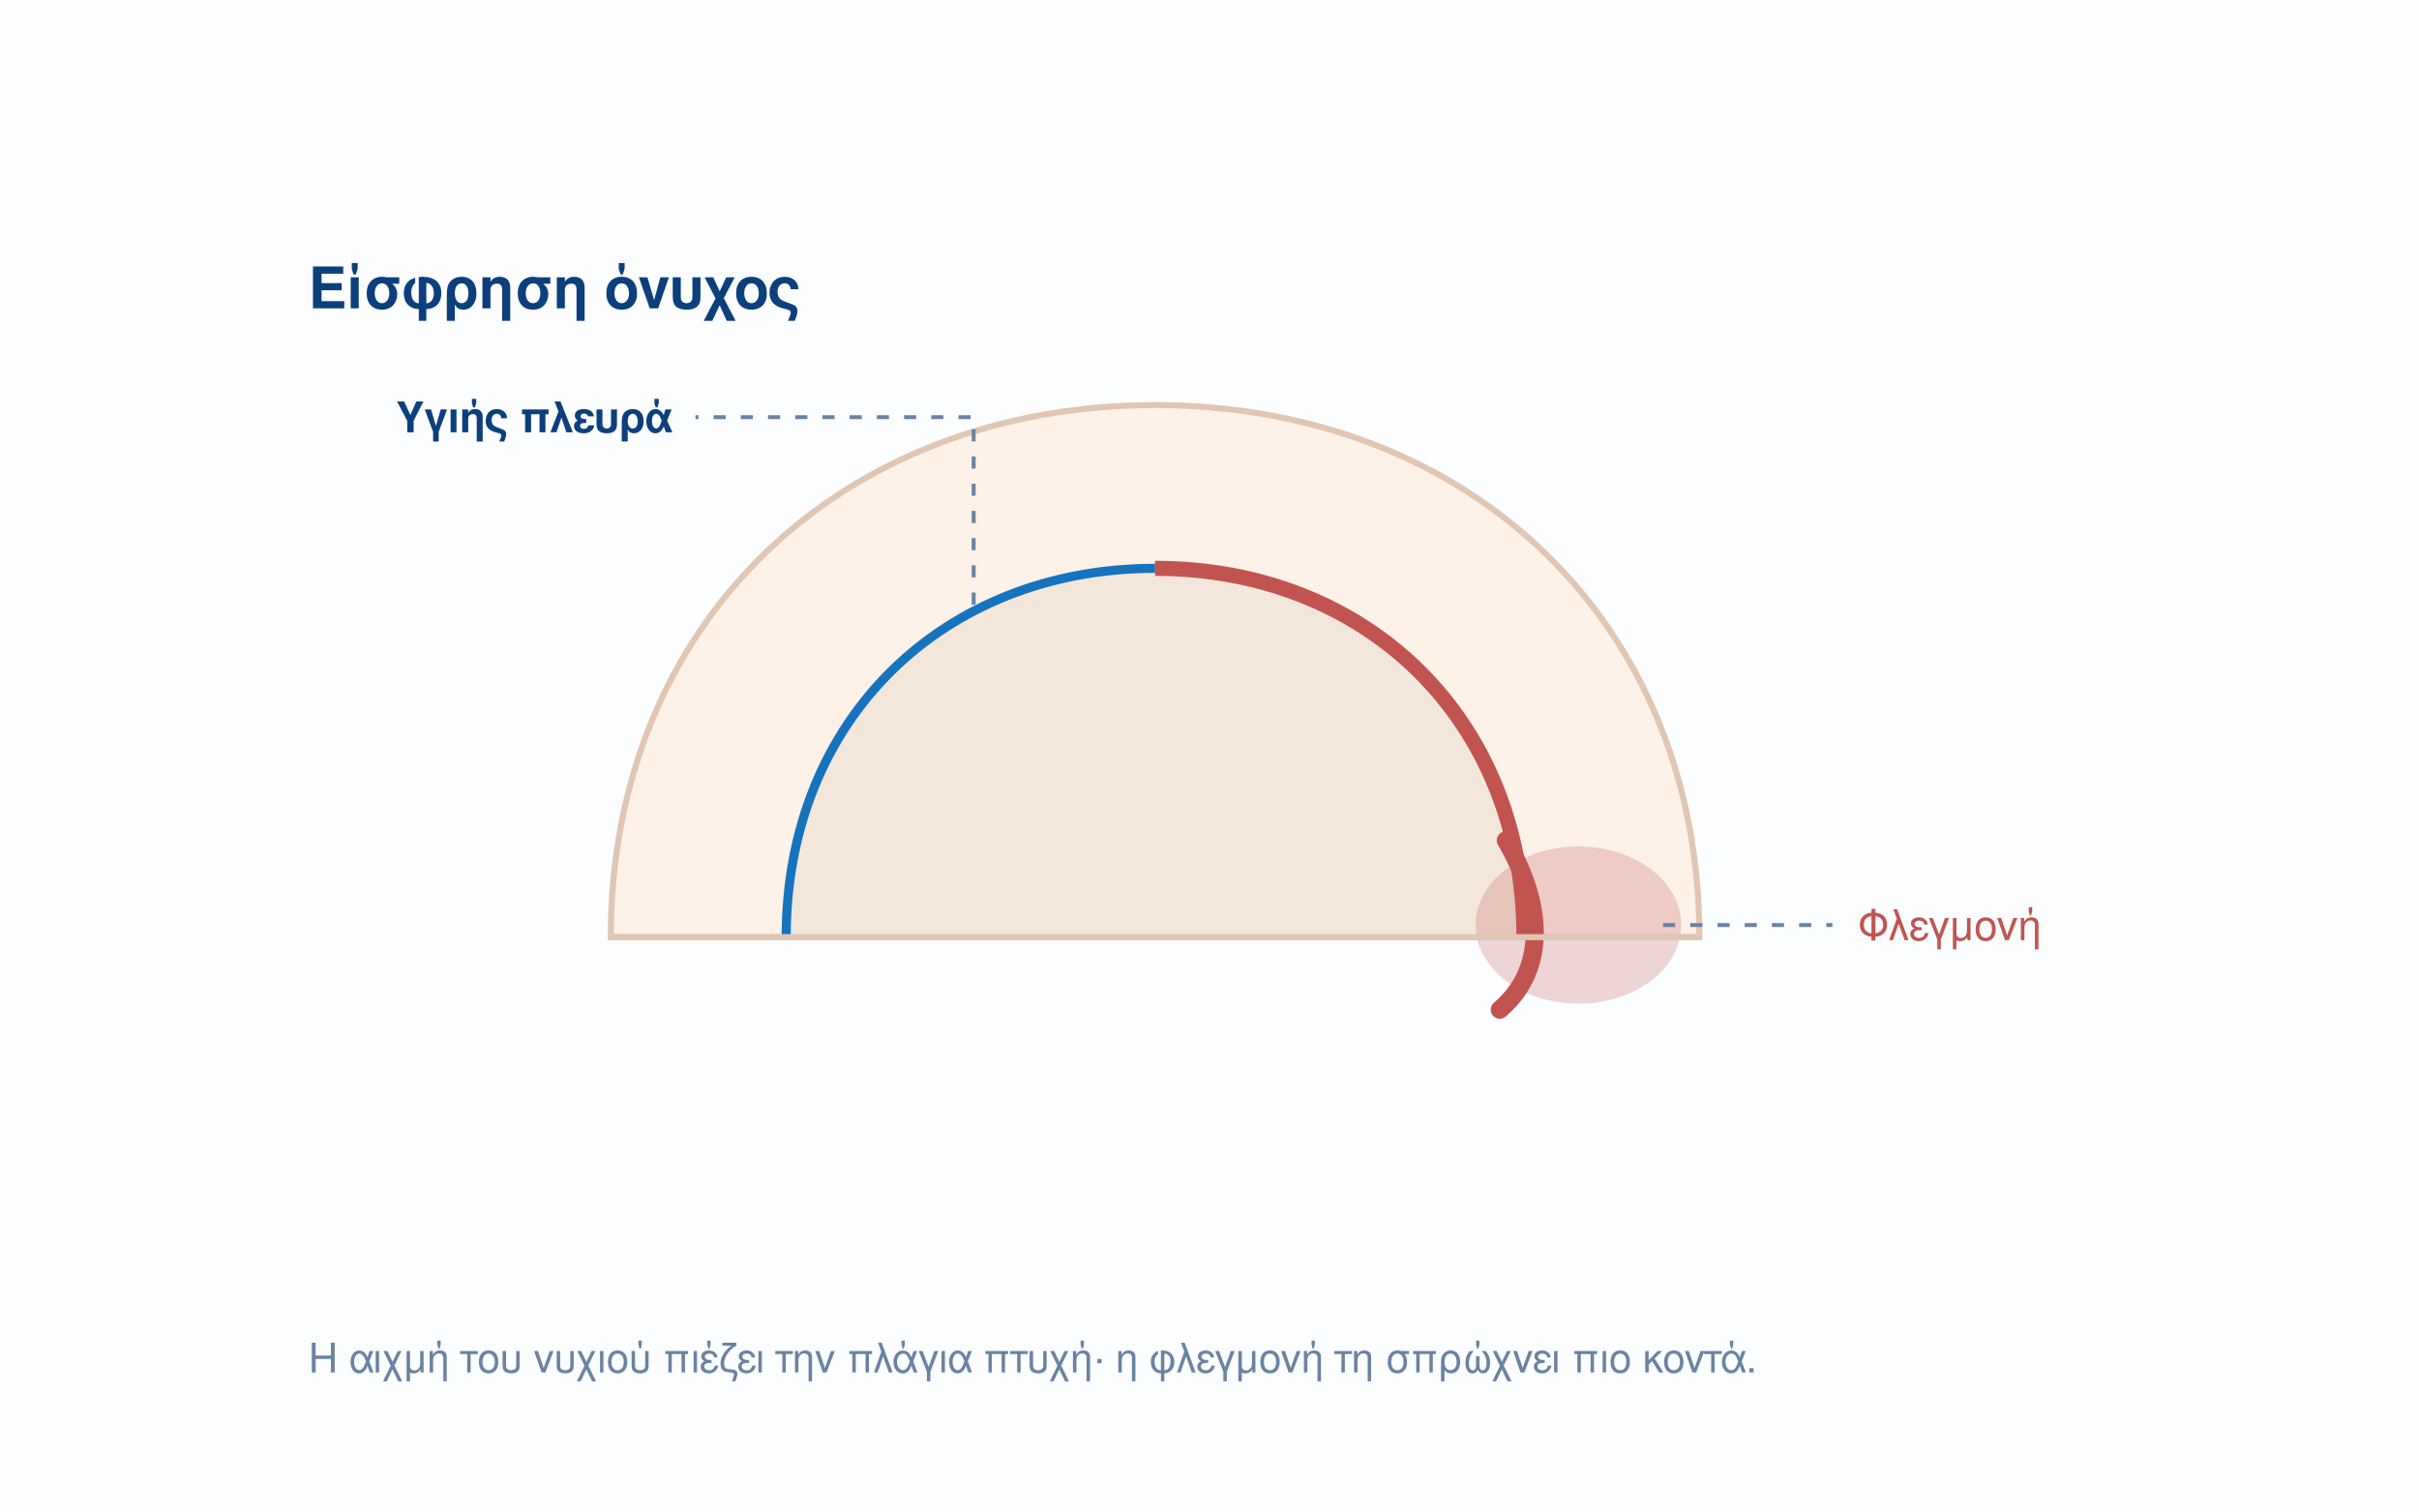
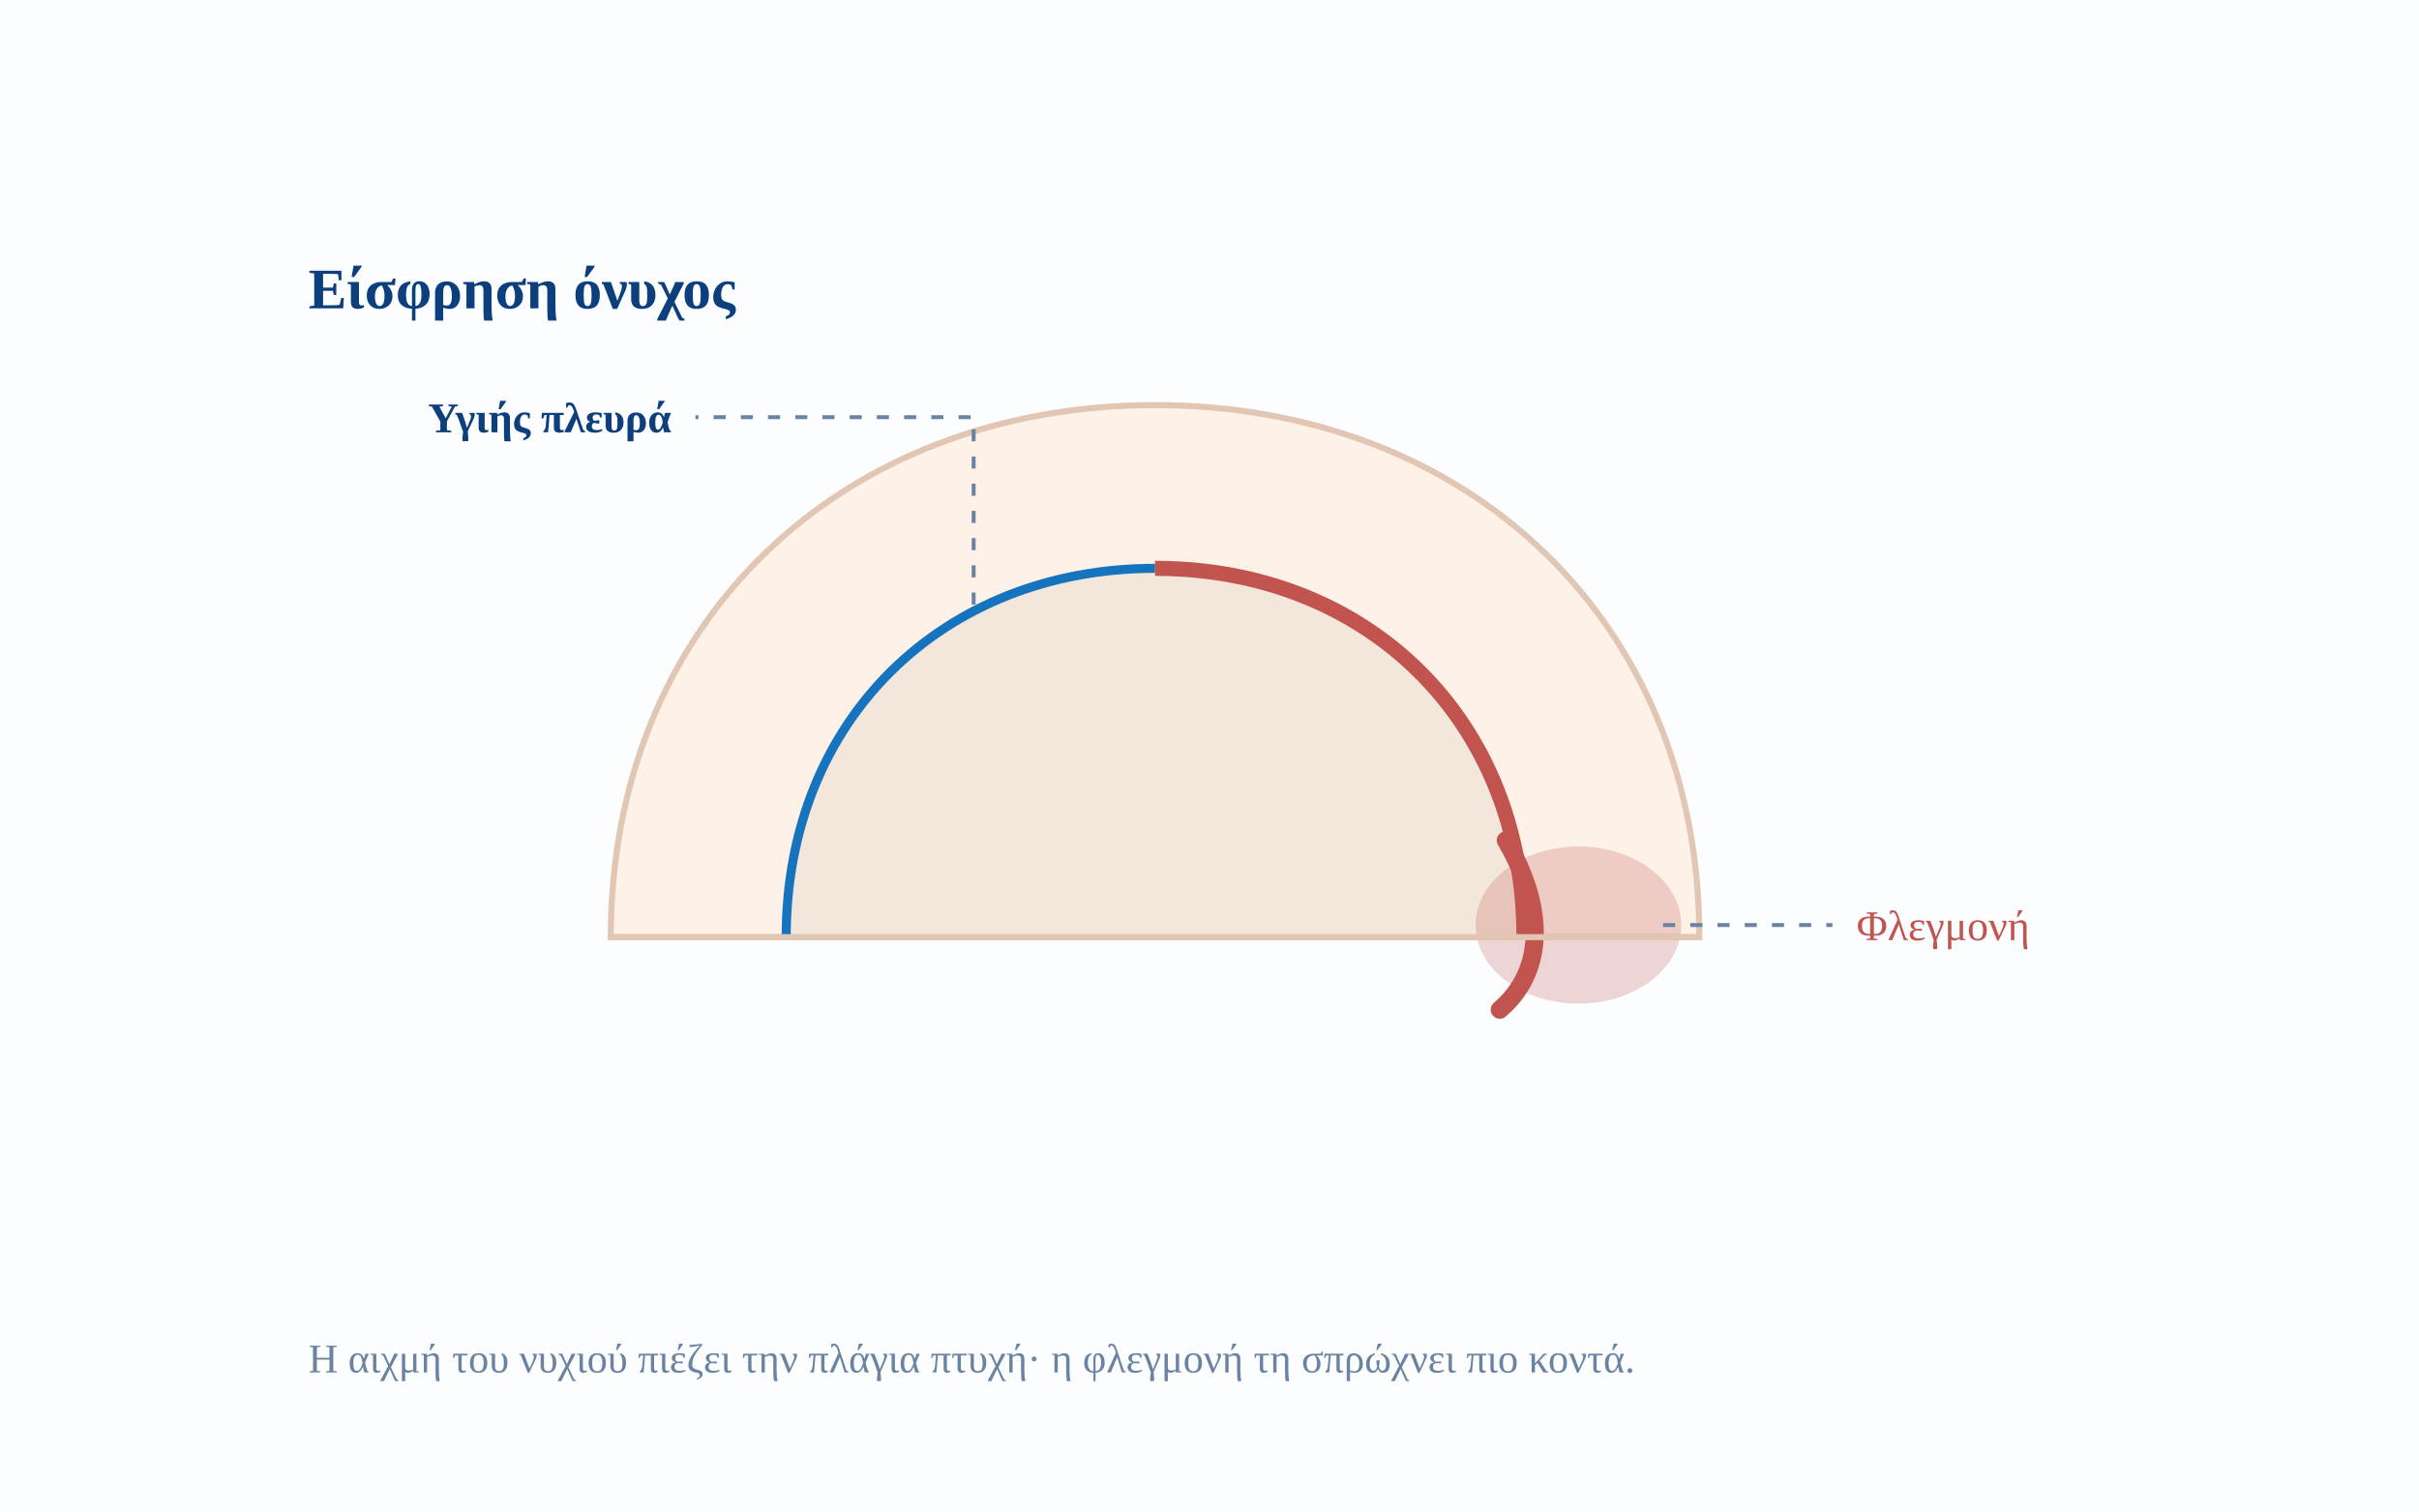
<svg xmlns="http://www.w3.org/2000/svg" viewBox="0 0 800 500" width="800" height="500" role="img" aria-label="Είσφρηση όνυχος">
  <rect width="800" height="500" fill="#fbfdff" />
  <g transform="translate(62,10)">
    <path d="M140 300c0-104 76-176 180-176s180 72 180 176z" fill="#fdf1e8" stroke="#e0c6b3" stroke-width="2" />
    <path d="M198 300c0-72 52-122 122-122s122 50 122 122z" fill="#f3e7dc" stroke="#e0c6b3" stroke-width="1.8" />
    <path d="M198 300c0-72 52-122 122-122" fill="none" stroke="#1673bd" stroke-width="3" />
    <path d="M442 300c0-72-52-122-122-122" fill="none" stroke="#c2544f" stroke-width="5" />
    <path d="M436 268c14 24 12 44-2 56" fill="none" stroke="#c2544f" stroke-width="6" stroke-linecap="round" />
    <ellipse cx="460" cy="296" rx="34" ry="26" fill="#c2544f" opacity=".24" />
    <path d="M140 300h360" stroke="#e0c6b3" stroke-width="2" />
    <path d="M488 296h56" fill="none" stroke="#6a83a3" stroke-width="1.3" stroke-dasharray="4 5" />
-     <text x="552" y="301" font-family="Manrope,-apple-system,BlinkMacSystemFont,'Segoe UI',Helvetica,Arial,sans-serif" font-size="14" font-weight="520" fill="#c2544f" text-anchor="start">Φλεγμονή</text>
+     <text x="552" y="301" font-family="M PLUS Rounded 1c,Manrope,-apple-system,BlinkMacSystemFont,'Segoe UI',Helvetica,Arial,sans-serif" font-size="14" font-weight="520" fill="#c2544f" text-anchor="start">Φλεγμονή</text>
    <path d="M260 190V128h-92" fill="none" stroke="#6a83a3" stroke-width="1.3" stroke-dasharray="4 5" />
-     <text x="160" y="133" font-family="Manrope,-apple-system,BlinkMacSystemFont,'Segoe UI',Helvetica,Arial,sans-serif" font-size="14" font-weight="560" fill="#0c3f7c" text-anchor="end">Υγιής πλευρά</text>
-     <text x="40" y="92" font-family="Manrope,-apple-system,BlinkMacSystemFont,'Segoe UI',Helvetica,Arial,sans-serif" font-size="19" font-weight="560" fill="#0c3f7c" text-anchor="start">Είσφρηση όνυχος</text>
-     <text x="40" y="444" font-family="Manrope,-apple-system,BlinkMacSystemFont,'Segoe UI',Helvetica,Arial,sans-serif" font-size="13.5" font-weight="420" fill="#6a83a3" text-anchor="start">Η αιχμή του νυχιού πιέζει την πλάγια πτυχή· η φλεγμονή τη σπρώχνει πιο κοντά.</text>
+     <text x="160" y="133" font-family="M PLUS Rounded 1c,Manrope,-apple-system,BlinkMacSystemFont,'Segoe UI',Helvetica,Arial,sans-serif" font-size="14" font-weight="560" fill="#0c3f7c" text-anchor="end">Υγιής πλευρά</text>
+     <text x="40" y="92" font-family="M PLUS Rounded 1c,Manrope,-apple-system,BlinkMacSystemFont,'Segoe UI',Helvetica,Arial,sans-serif" font-size="19" font-weight="560" fill="#0c3f7c" text-anchor="start">Είσφρηση όνυχος</text>
+     <text x="40" y="444" font-family="M PLUS Rounded 1c,Manrope,-apple-system,BlinkMacSystemFont,'Segoe UI',Helvetica,Arial,sans-serif" font-size="13.5" font-weight="420" fill="#6a83a3" text-anchor="start">Η αιχμή του νυχιού πιέζει την πλάγια πτυχή· η φλεγμονή τη σπρώχνει πιο κοντά.</text>
  </g>
</svg>
